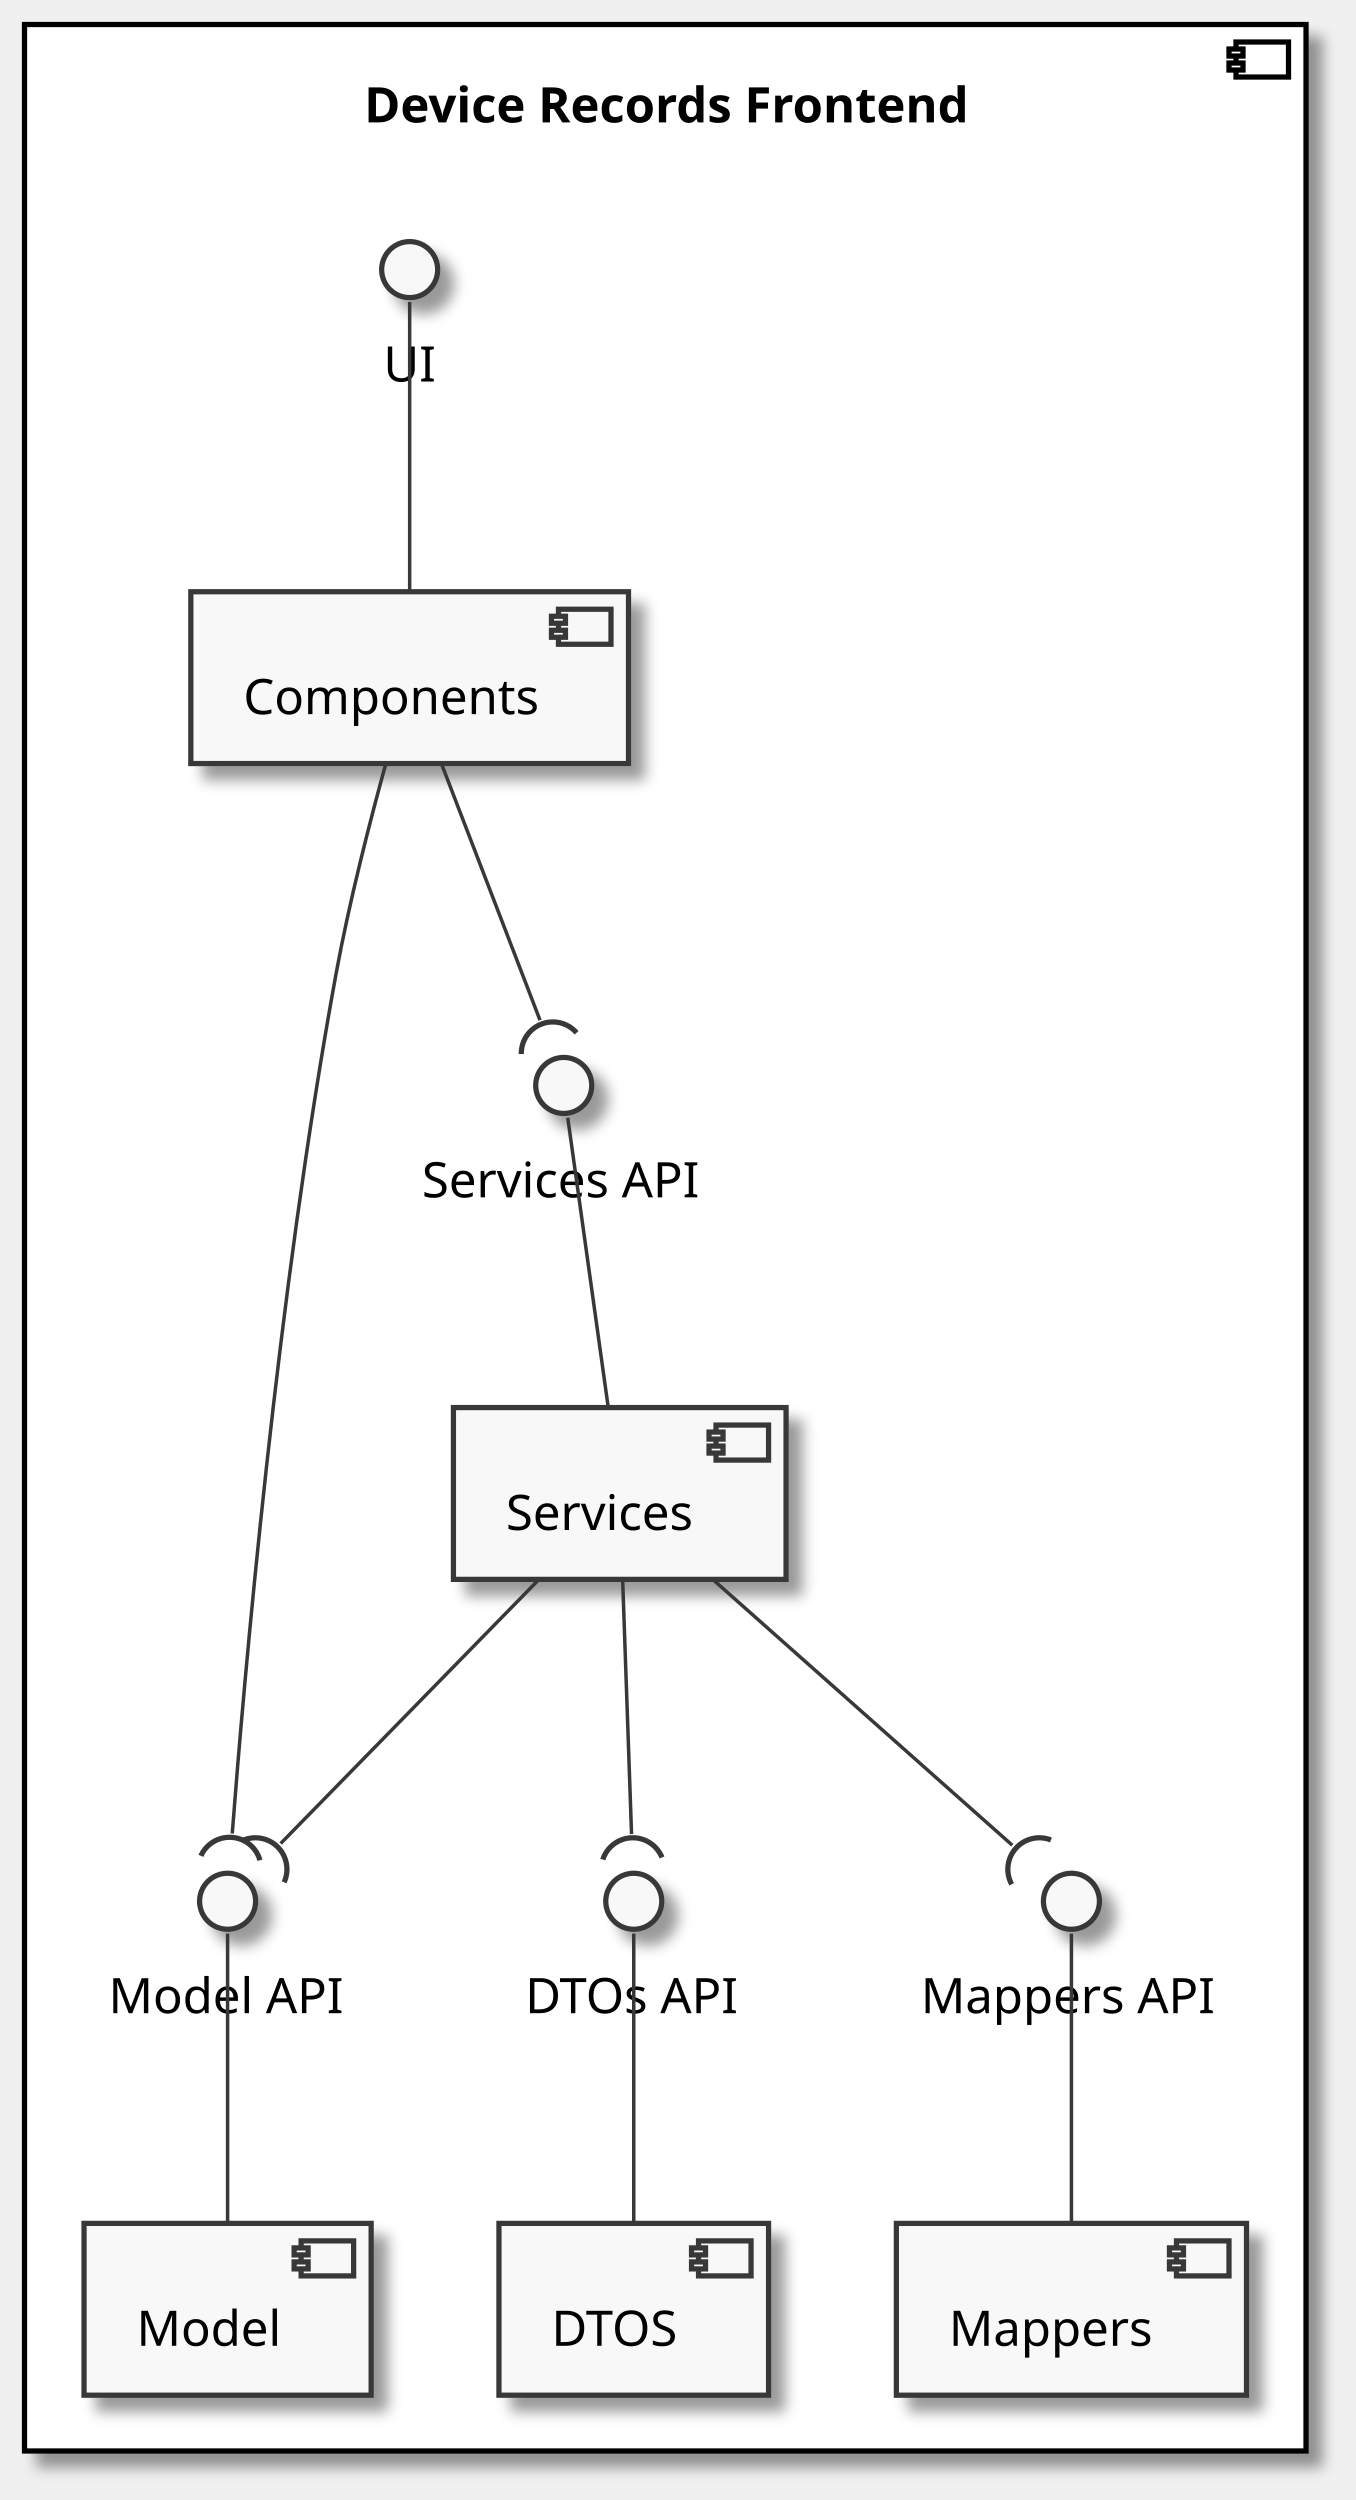
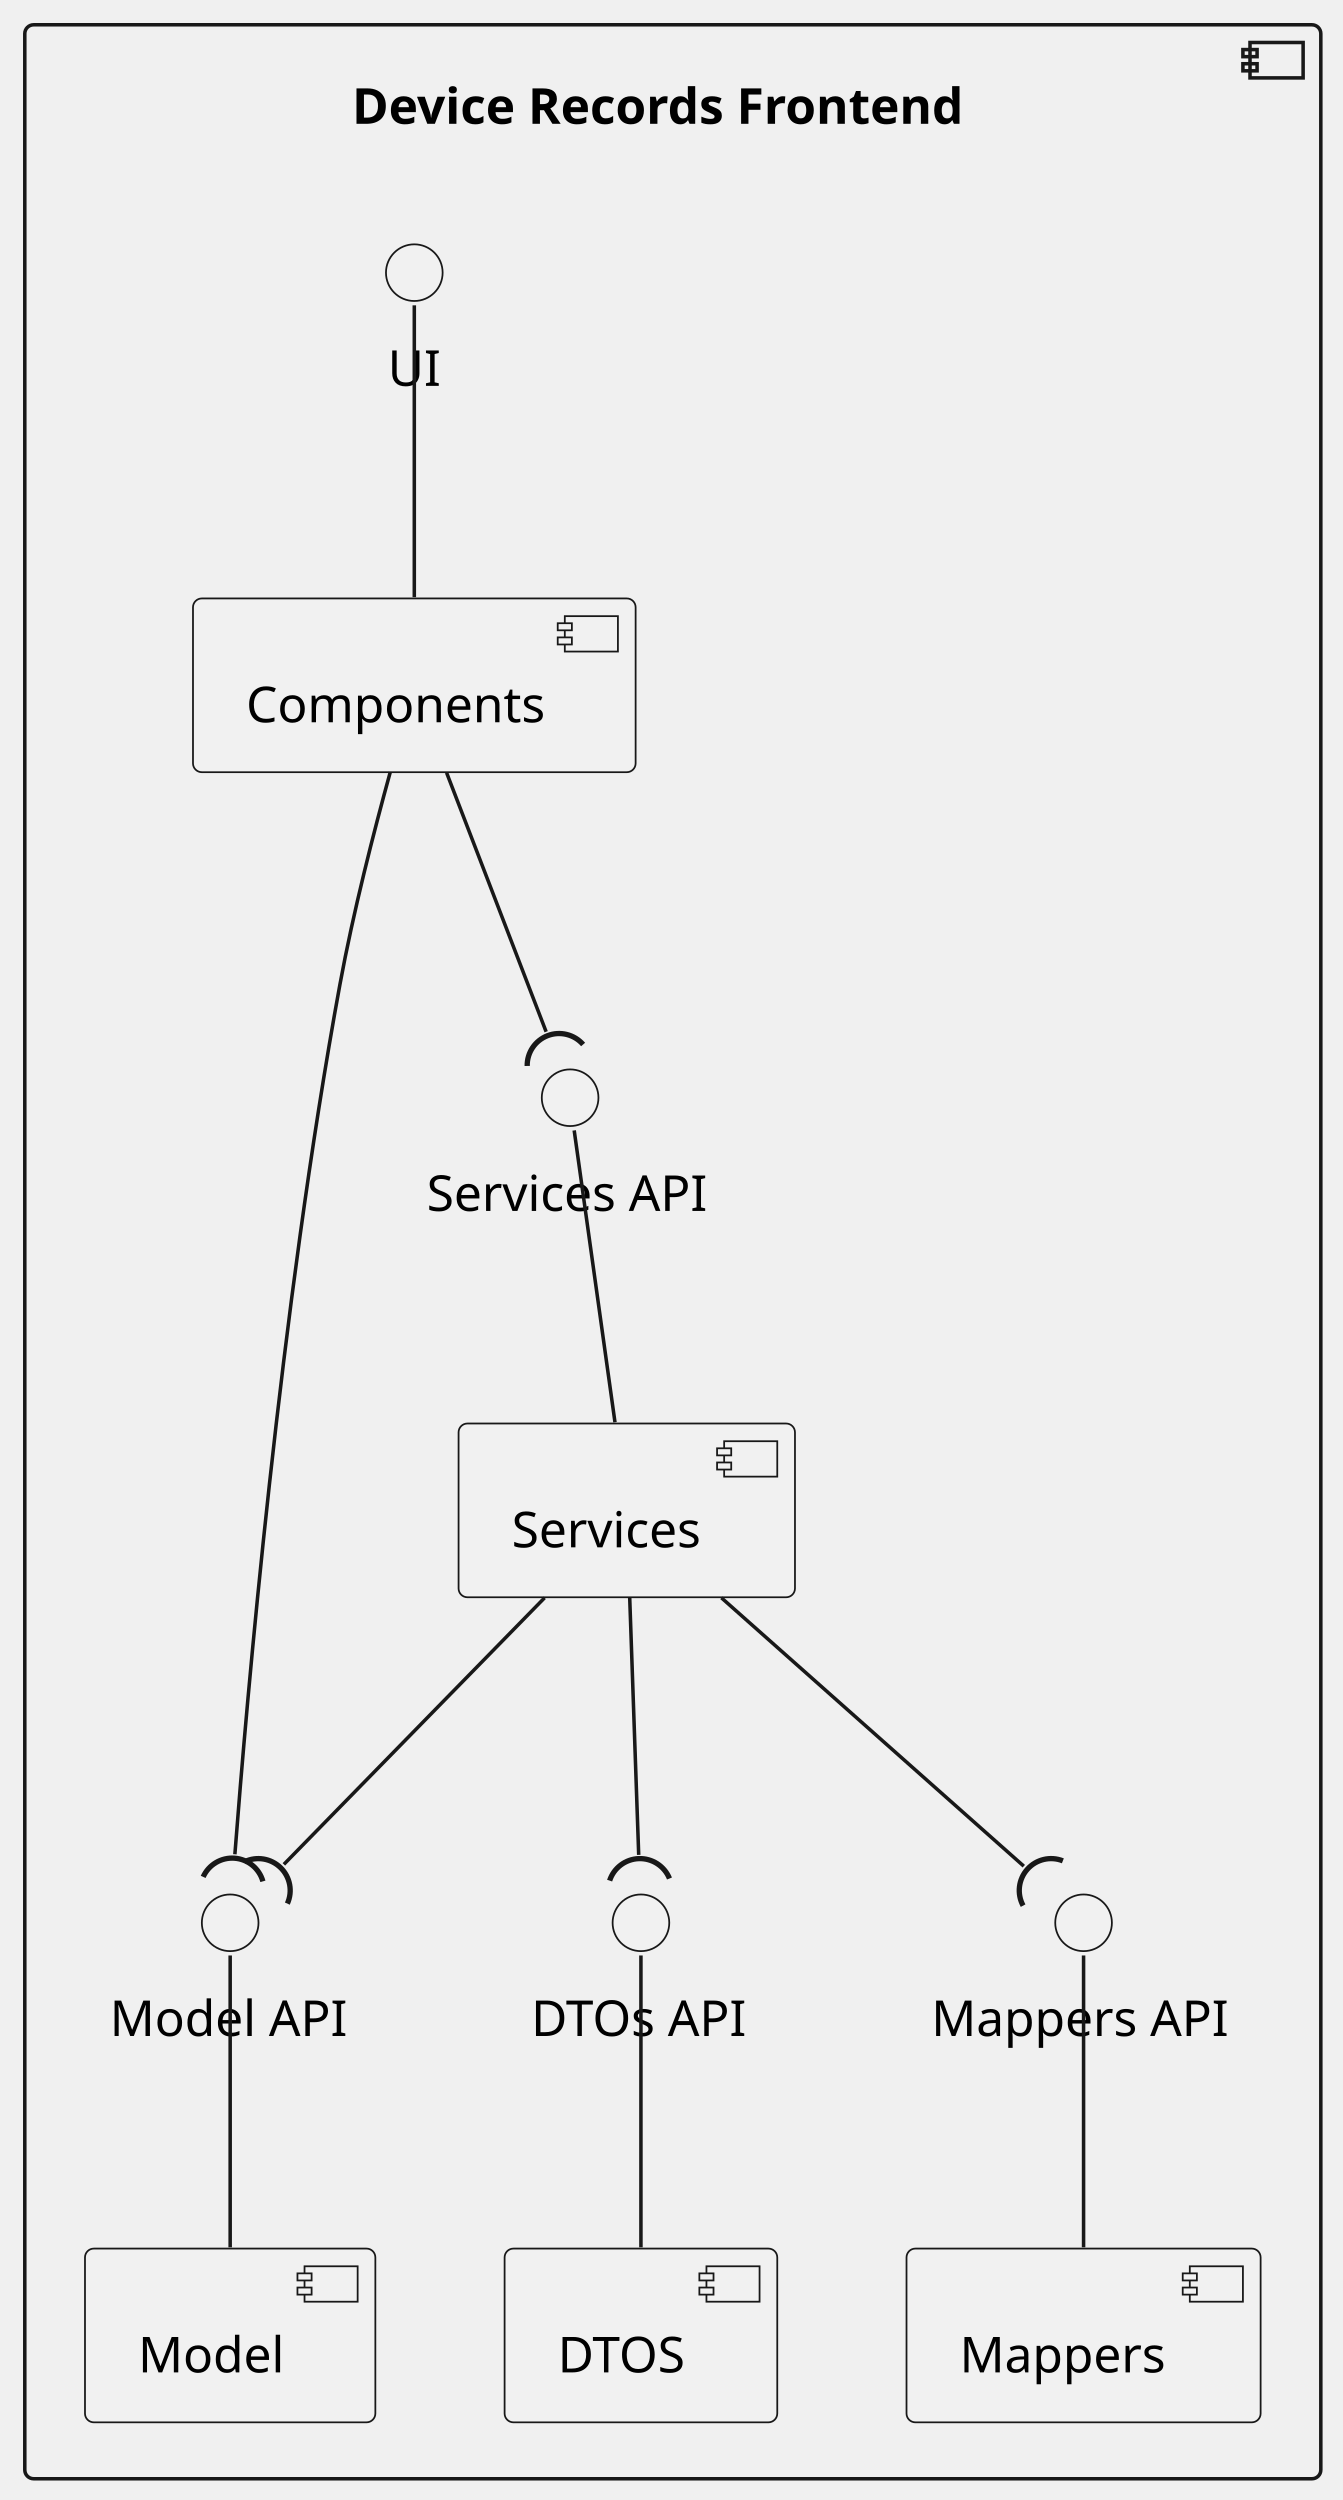
- <svg xmlns="http://www.w3.org/2000/svg" contentScriptType="application/ecmascript" contentStyleType="text/css" height="714px" preserveAspectRatio="none" style="width:387px;height:714px;background:#FFFFFF;" version="1.1" viewBox="0 0 387 714" width="387px" zoomAndPan="magnify">
-   <defs>
-     <filter height="300%" id="f1ihwtefz1fbxc" width="300%" x="-1" y="-1">
-       <feGaussianBlur result="blurOut" stdDeviation="2.0" />
-       <feColorMatrix in="blurOut" result="blurOut2" type="matrix" values="0 0 0 0 0 0 0 0 0 0 0 0 0 0 0 0 0 0 .4 0" />
-       <feOffset dx="4.0" dy="4.0" in="blurOut2" result="blurOut3" />
-       <feBlend in="SourceGraphic" in2="blurOut3" mode="normal" />
-     </filter>
-   </defs>
+ <svg xmlns="http://www.w3.org/2000/svg" contentStyleType="text/css" height="706px" preserveAspectRatio="none" style="width:379px;height:706px;background:#FFFFFF;" version="1.1" viewBox="0 0 379 706" width="379px" zoomAndPan="magnify">
+   <defs />
  <g>
-     <rect fill="#FFFFFF" filter="url(#f1ihwtefz1fbxc)" height="693" style="stroke:#000000;stroke-width:1.5;" width="366" x="7" y="7" />
-     <rect fill="#FFFFFF" height="10" style="stroke:#000000;stroke-width:1.5;" width="15" x="353" y="12" />
-     <rect fill="#FFFFFF" height="2" style="stroke:#000000;stroke-width:1.5;" width="4" x="351" y="14" />
-     <rect fill="#FFFFFF" height="2" style="stroke:#000000;stroke-width:1.5;" width="4" x="351" y="18" />
-     <text fill="#000000" font-family="sans-serif" font-size="14" font-weight="bold" lengthAdjust="spacing" textLength="172" x="104" y="34.966">Device Records Frontend</text>
-     <rect fill="#F8F8F8" filter="url(#f1ihwtefz1fbxc)" height="49.068" style="stroke:#383838;stroke-width:1.5;" width="125" x="54.5" y="169" />
-     <rect fill="#F8F8F8" height="10" style="stroke:#383838;stroke-width:1.5;" width="15" x="159.5" y="174" />
-     <rect fill="#F8F8F8" height="2" style="stroke:#383838;stroke-width:1.5;" width="4" x="157.5" y="176" />
-     <rect fill="#F8F8F8" height="2" style="stroke:#383838;stroke-width:1.5;" width="4" x="157.5" y="180" />
-     <text fill="#000000" font-family="sans-serif" font-size="14" lengthAdjust="spacing" textLength="85" x="69.5" y="203.966">Components</text>
-     <rect fill="#F8F8F8" filter="url(#f1ihwtefz1fbxc)" height="49.068" style="stroke:#383838;stroke-width:1.5;" width="77" x="142.5" y="635" />
-     <rect fill="#F8F8F8" height="10" style="stroke:#383838;stroke-width:1.5;" width="15" x="199.5" y="640" />
-     <rect fill="#F8F8F8" height="2" style="stroke:#383838;stroke-width:1.5;" width="4" x="197.5" y="642" />
-     <rect fill="#F8F8F8" height="2" style="stroke:#383838;stroke-width:1.5;" width="4" x="197.5" y="646" />
-     <text fill="#000000" font-family="sans-serif" font-size="14" lengthAdjust="spacing" textLength="37" x="157.5" y="669.966">DTOS</text>
-     <rect fill="#F8F8F8" filter="url(#f1ihwtefz1fbxc)" height="49.068" style="stroke:#383838;stroke-width:1.5;" width="100" x="256" y="635" />
-     <rect fill="#F8F8F8" height="10" style="stroke:#383838;stroke-width:1.5;" width="15" x="336" y="640" />
-     <rect fill="#F8F8F8" height="2" style="stroke:#383838;stroke-width:1.5;" width="4" x="334" y="642" />
-     <rect fill="#F8F8F8" height="2" style="stroke:#383838;stroke-width:1.5;" width="4" x="334" y="646" />
-     <text fill="#000000" font-family="sans-serif" font-size="14" lengthAdjust="spacing" textLength="60" x="271" y="669.966">Mappers</text>
-     <rect fill="#F8F8F8" filter="url(#f1ihwtefz1fbxc)" height="49.068" style="stroke:#383838;stroke-width:1.5;" width="82" x="24" y="635" />
-     <rect fill="#F8F8F8" height="10" style="stroke:#383838;stroke-width:1.5;" width="15" x="86" y="640" />
-     <rect fill="#F8F8F8" height="2" style="stroke:#383838;stroke-width:1.5;" width="4" x="84" y="642" />
-     <rect fill="#F8F8F8" height="2" style="stroke:#383838;stroke-width:1.5;" width="4" x="84" y="646" />
-     <text fill="#000000" font-family="sans-serif" font-size="14" lengthAdjust="spacing" textLength="42" x="39" y="669.966">Model</text>
-     <rect fill="#F8F8F8" filter="url(#f1ihwtefz1fbxc)" height="49.068" style="stroke:#383838;stroke-width:1.5;" width="95" x="129.5" y="402" />
-     <rect fill="#F8F8F8" height="10" style="stroke:#383838;stroke-width:1.5;" width="15" x="204.5" y="407" />
-     <rect fill="#F8F8F8" height="2" style="stroke:#383838;stroke-width:1.5;" width="4" x="202.5" y="409" />
-     <rect fill="#F8F8F8" height="2" style="stroke:#383838;stroke-width:1.5;" width="4" x="202.5" y="413" />
-     <text fill="#000000" font-family="sans-serif" font-size="14" lengthAdjust="spacing" textLength="55" x="144.5" y="436.966">Services</text>
-     <ellipse cx="117" cy="77" fill="#F8F8F8" filter="url(#f1ihwtefz1fbxc)" rx="8" ry="8" style="stroke:#383838;stroke-width:1.5;" />
-     <text fill="#000000" font-family="sans-serif" font-size="14" lengthAdjust="spacing" textLength="15" x="109.5" y="108.966">UI</text>
-     <ellipse cx="181" cy="543" fill="#F8F8F8" filter="url(#f1ihwtefz1fbxc)" rx="8" ry="8" style="stroke:#383838;stroke-width:1.5;" />
-     <text fill="#000000" font-family="sans-serif" font-size="14" lengthAdjust="spacing" textLength="62" x="150" y="574.966">DTOs API</text>
-     <ellipse cx="306" cy="543" fill="#F8F8F8" filter="url(#f1ihwtefz1fbxc)" rx="8" ry="8" style="stroke:#383838;stroke-width:1.5;" />
-     <text fill="#000000" font-family="sans-serif" font-size="14" lengthAdjust="spacing" textLength="86" x="263" y="574.966">Mappers API</text>
-     <ellipse cx="65" cy="543" fill="#F8F8F8" filter="url(#f1ihwtefz1fbxc)" rx="8" ry="8" style="stroke:#383838;stroke-width:1.5;" />
-     <text fill="#000000" font-family="sans-serif" font-size="14" lengthAdjust="spacing" textLength="68" x="31" y="574.966">Model API</text>
-     <ellipse cx="161" cy="310" fill="#F8F8F8" filter="url(#f1ihwtefz1fbxc)" rx="8" ry="8" style="stroke:#383838;stroke-width:1.5;" />
-     <text fill="#000000" font-family="sans-serif" font-size="14" lengthAdjust="spacing" textLength="81" x="120.5" y="341.966">Services API</text>
-     <path d="M117,86.23 C117,103.26 117,142.89 117,168.65 " fill="none" id="COMP_API-COMP" style="stroke:#383838;stroke-width:1.0;" />
-     <path d="M181,552.23 C181,569.26 181,608.89 181,634.65 " fill="none" id="DTO_API-DTO" style="stroke:#383838;stroke-width:1.0;" />
-     <path d="M306,552.23 C306,569.26 306,608.89 306,634.65 " fill="none" id="MAP_API-MAP" style="stroke:#383838;stroke-width:1.0;" />
-     <path d="M65,552.23 C65,569.26 65,608.89 65,634.65 " fill="none" id="MOD_API-MOD" style="stroke:#383838;stroke-width:1.0;" />
-     <path d="M162.15,319.23 C164.53,336.26 170.07,375.89 173.67,401.65 " fill="none" id="SERV_API-SERV" style="stroke:#383838;stroke-width:1.0;" />
-     <path d="M177.83,451.22 C178.58,472.8 179.68,504.18 180.37,523.82 " fill="none" id="SERV-to-DTO_API" style="stroke:#383838;stroke-width:1.0;" />
-     <path d="M189.062,530.491 A9,9 0 0 0 172.158 531.096" style="stroke:#383838;stroke-width:1.5;fill:none;" />
-     <path d="M110.2,218.08 C105.62,234.7 99.75,257.56 96,278 C79.2,369.47 69.64,480.53 66.33,523.65 " fill="none" id="COMP-to-MOD_API" style="stroke:#383838;stroke-width:1.0;" />
-     <path d="M74.243,531.289 A9,9 0 0 0 57.375 530.032" style="stroke:#383838;stroke-width:1.5;fill:none;" />
-     <path d="M153.79,451.22 C131.7,473.81 99.1,507.13 80.16,526.5 " fill="none" id="SERV-to-MOD_API" style="stroke:#383838;stroke-width:1.0;" />
-     <path d="M81.148,537.583 A9,9 0 0 0 69.056 525.756" style="stroke:#383838;stroke-width:1.5;fill:none;" />
-     <path d="M203.73,451.22 C229.4,474.01 267.39,507.73 289.12,527.01 " fill="none" id="SERV-to-MAP_API" style="stroke:#383838;stroke-width:1.0;" />
-     <path d="M300.151,525.501 A9,9 0 0 0 288.924 538.153" style="stroke:#383838;stroke-width:1.5;fill:none;" />
-     <path d="M126.12,218.22 C134.48,240 146.69,271.77 154.23,291.37 " fill="none" id="COMP-to-SERV_API" style="stroke:#383838;stroke-width:1.0;" />
-     <path d="M164.673,294.966 A9,9 0 0 0 148.881 301.026" style="stroke:#383838;stroke-width:1.5;fill:none;" />
+     <g id="cluster_Device Records Frontend">
+       <rect height="693" rx="2.5" ry="2.5" style="stroke:#181818;stroke-width:1.0;fill:none;" width="366" x="7" y="7" />
+       <rect height="10" style="stroke:#181818;stroke-width:1.0;fill:none;" width="15" x="353" y="12" />
+       <rect height="2" style="stroke:#181818;stroke-width:1.0;fill:none;" width="4" x="351" y="14" />
+       <rect height="2" style="stroke:#181818;stroke-width:1.0;fill:none;" width="4" x="351" y="18" />
+       <text fill="#000000" font-family="sans-serif" font-size="14" font-weight="bold" lengthAdjust="spacing" textLength="181.188" x="99.406" y="34.966">Device Records Frontend</text>
+     </g>
+     <g id="elem_COMP">
+       <rect fill="#F1F1F1" height="49.068" rx="2.5" ry="2.5" style="stroke:#181818;stroke-width:0.5;" width="125" x="54.5" y="169" />
+       <rect fill="#F1F1F1" height="10" style="stroke:#181818;stroke-width:0.5;" width="15" x="159.5" y="174" />
+       <rect fill="#F1F1F1" height="2" style="stroke:#181818;stroke-width:0.5;" width="4" x="157.5" y="176" />
+       <rect fill="#F1F1F1" height="2" style="stroke:#181818;stroke-width:0.5;" width="4" x="157.5" y="180" />
+       <text fill="#000000" font-family="sans-serif" font-size="14" lengthAdjust="spacing" textLength="85" x="69.5" y="203.966">Components</text>
+     </g>
+     <g id="elem_DTO">
+       <rect fill="#F1F1F1" height="49.068" rx="2.5" ry="2.5" style="stroke:#181818;stroke-width:0.5;" width="77" x="142.5" y="635" />
+       <rect fill="#F1F1F1" height="10" style="stroke:#181818;stroke-width:0.5;" width="15" x="199.5" y="640" />
+       <rect fill="#F1F1F1" height="2" style="stroke:#181818;stroke-width:0.5;" width="4" x="197.5" y="642" />
+       <rect fill="#F1F1F1" height="2" style="stroke:#181818;stroke-width:0.5;" width="4" x="197.5" y="646" />
+       <text fill="#000000" font-family="sans-serif" font-size="14" lengthAdjust="spacing" textLength="37" x="157.5" y="669.966">DTOS</text>
+     </g>
+     <g id="elem_MAP">
+       <rect fill="#F1F1F1" height="49.068" rx="2.5" ry="2.5" style="stroke:#181818;stroke-width:0.5;" width="100" x="256" y="635" />
+       <rect fill="#F1F1F1" height="10" style="stroke:#181818;stroke-width:0.5;" width="15" x="336" y="640" />
+       <rect fill="#F1F1F1" height="2" style="stroke:#181818;stroke-width:0.5;" width="4" x="334" y="642" />
+       <rect fill="#F1F1F1" height="2" style="stroke:#181818;stroke-width:0.5;" width="4" x="334" y="646" />
+       <text fill="#000000" font-family="sans-serif" font-size="14" lengthAdjust="spacing" textLength="60" x="271" y="669.966">Mappers</text>
+     </g>
+     <g id="elem_MOD">
+       <rect fill="#F1F1F1" height="49.068" rx="2.5" ry="2.5" style="stroke:#181818;stroke-width:0.5;" width="82" x="24" y="635" />
+       <rect fill="#F1F1F1" height="10" style="stroke:#181818;stroke-width:0.5;" width="15" x="86" y="640" />
+       <rect fill="#F1F1F1" height="2" style="stroke:#181818;stroke-width:0.5;" width="4" x="84" y="642" />
+       <rect fill="#F1F1F1" height="2" style="stroke:#181818;stroke-width:0.5;" width="4" x="84" y="646" />
+       <text fill="#000000" font-family="sans-serif" font-size="14" lengthAdjust="spacing" textLength="42" x="39" y="669.966">Model</text>
+     </g>
+     <g id="elem_SERV">
+       <rect fill="#F1F1F1" height="49.068" rx="2.5" ry="2.5" style="stroke:#181818;stroke-width:0.5;" width="95" x="129.5" y="402" />
+       <rect fill="#F1F1F1" height="10" style="stroke:#181818;stroke-width:0.5;" width="15" x="204.5" y="407" />
+       <rect fill="#F1F1F1" height="2" style="stroke:#181818;stroke-width:0.5;" width="4" x="202.5" y="409" />
+       <rect fill="#F1F1F1" height="2" style="stroke:#181818;stroke-width:0.5;" width="4" x="202.5" y="413" />
+       <text fill="#000000" font-family="sans-serif" font-size="14" lengthAdjust="spacing" textLength="55" x="144.5" y="436.966">Services</text>
+     </g>
+     <g id="elem_COMP_API">
+       <ellipse cx="117" cy="77" fill="#F1F1F1" rx="8" ry="8" style="stroke:#181818;stroke-width:0.5;" />
+       <text fill="#000000" font-family="sans-serif" font-size="14" lengthAdjust="spacing" textLength="15" x="109.5" y="108.966">UI</text>
+     </g>
+     <g id="elem_DTO_API">
+       <ellipse cx="181" cy="543" fill="#F1F1F1" rx="8" ry="8" style="stroke:#181818;stroke-width:0.5;" />
+       <text fill="#000000" font-family="sans-serif" font-size="14" lengthAdjust="spacing" textLength="62" x="150" y="574.966">DTOs API</text>
+     </g>
+     <g id="elem_MAP_API">
+       <ellipse cx="306" cy="543" fill="#F1F1F1" rx="8" ry="8" style="stroke:#181818;stroke-width:0.5;" />
+       <text fill="#000000" font-family="sans-serif" font-size="14" lengthAdjust="spacing" textLength="86" x="263" y="574.966">Mappers API</text>
+     </g>
+     <g id="elem_MOD_API">
+       <ellipse cx="65" cy="543" fill="#F1F1F1" rx="8" ry="8" style="stroke:#181818;stroke-width:0.5;" />
+       <text fill="#000000" font-family="sans-serif" font-size="14" lengthAdjust="spacing" textLength="68" x="31" y="574.966">Model API</text>
+     </g>
+     <g id="elem_SERV_API">
+       <ellipse cx="161" cy="310" fill="#F1F1F1" rx="8" ry="8" style="stroke:#181818;stroke-width:0.5;" />
+       <text fill="#000000" font-family="sans-serif" font-size="14" lengthAdjust="spacing" textLength="81" x="120.5" y="341.966">Services API</text>
+     </g>
+     <g id="link_COMP_API_COMP">
+       <path d="M117,86.23 C117,103.26 117,142.89 117,168.65 " fill="none" id="COMP_API-COMP" style="stroke:#181818;stroke-width:1.0;" />
+     </g>
+     <g id="link_DTO_API_DTO">
+       <path d="M181,552.23 C181,569.26 181,608.89 181,634.65 " fill="none" id="DTO_API-DTO" style="stroke:#181818;stroke-width:1.0;" />
+     </g>
+     <g id="link_MAP_API_MAP">
+       <path d="M306,552.23 C306,569.26 306,608.89 306,634.65 " fill="none" id="MAP_API-MAP" style="stroke:#181818;stroke-width:1.0;" />
+     </g>
+     <g id="link_MOD_API_MOD">
+       <path d="M65,552.23 C65,569.26 65,608.89 65,634.65 " fill="none" id="MOD_API-MOD" style="stroke:#181818;stroke-width:1.0;" />
+     </g>
+     <g id="link_SERV_API_SERV">
+       <path d="M162.15,319.23 C164.53,336.26 170.07,375.89 173.67,401.65 " fill="none" id="SERV_API-SERV" style="stroke:#181818;stroke-width:1.0;" />
+     </g>
+     <g id="link_SERV_DTO_API">
+       <path d="M177.83,451.22 C178.58,472.8 179.68,504.18 180.37,523.82 " fill="none" id="SERV-to-DTO_API" style="stroke:#181818;stroke-width:1.0;" />
+       <path d="M189.062,530.491 A9,9 0 0 0 172.158 531.096" fill="none" style="stroke:#181818;stroke-width:1.5;" />
+     </g>
+     <g id="link_COMP_MOD_API">
+       <path d="M110.2,218.08 C105.62,234.7 99.75,257.56 96,278 C79.2,369.47 69.64,480.53 66.33,523.65 " fill="none" id="COMP-to-MOD_API" style="stroke:#181818;stroke-width:1.0;" />
+       <path d="M74.243,531.289 A9,9 0 0 0 57.375 530.032" fill="none" style="stroke:#181818;stroke-width:1.5;" />
+     </g>
+     <g id="link_SERV_MOD_API">
+       <path d="M153.79,451.22 C131.7,473.81 99.1,507.13 80.16,526.5 " fill="none" id="SERV-to-MOD_API" style="stroke:#181818;stroke-width:1.0;" />
+       <path d="M81.148,537.583 A9,9 0 0 0 69.056 525.756" fill="none" style="stroke:#181818;stroke-width:1.5;" />
+     </g>
+     <g id="link_SERV_MAP_API">
+       <path d="M203.73,451.22 C229.4,474.01 267.39,507.73 289.12,527.01 " fill="none" id="SERV-to-MAP_API" style="stroke:#181818;stroke-width:1.0;" />
+       <path d="M300.151,525.501 A9,9 0 0 0 288.924 538.153" fill="none" style="stroke:#181818;stroke-width:1.5;" />
+     </g>
+     <g id="link_COMP_SERV_API">
+       <path d="M126.12,218.22 C134.48,240 146.69,271.77 154.23,291.37 " fill="none" id="COMP-to-SERV_API" style="stroke:#181818;stroke-width:1.0;" />
+       <path d="M164.673,294.966 A9,9 0 0 0 148.881 301.026" fill="none" style="stroke:#181818;stroke-width:1.5;" />
+     </g>
  </g>
</svg>
